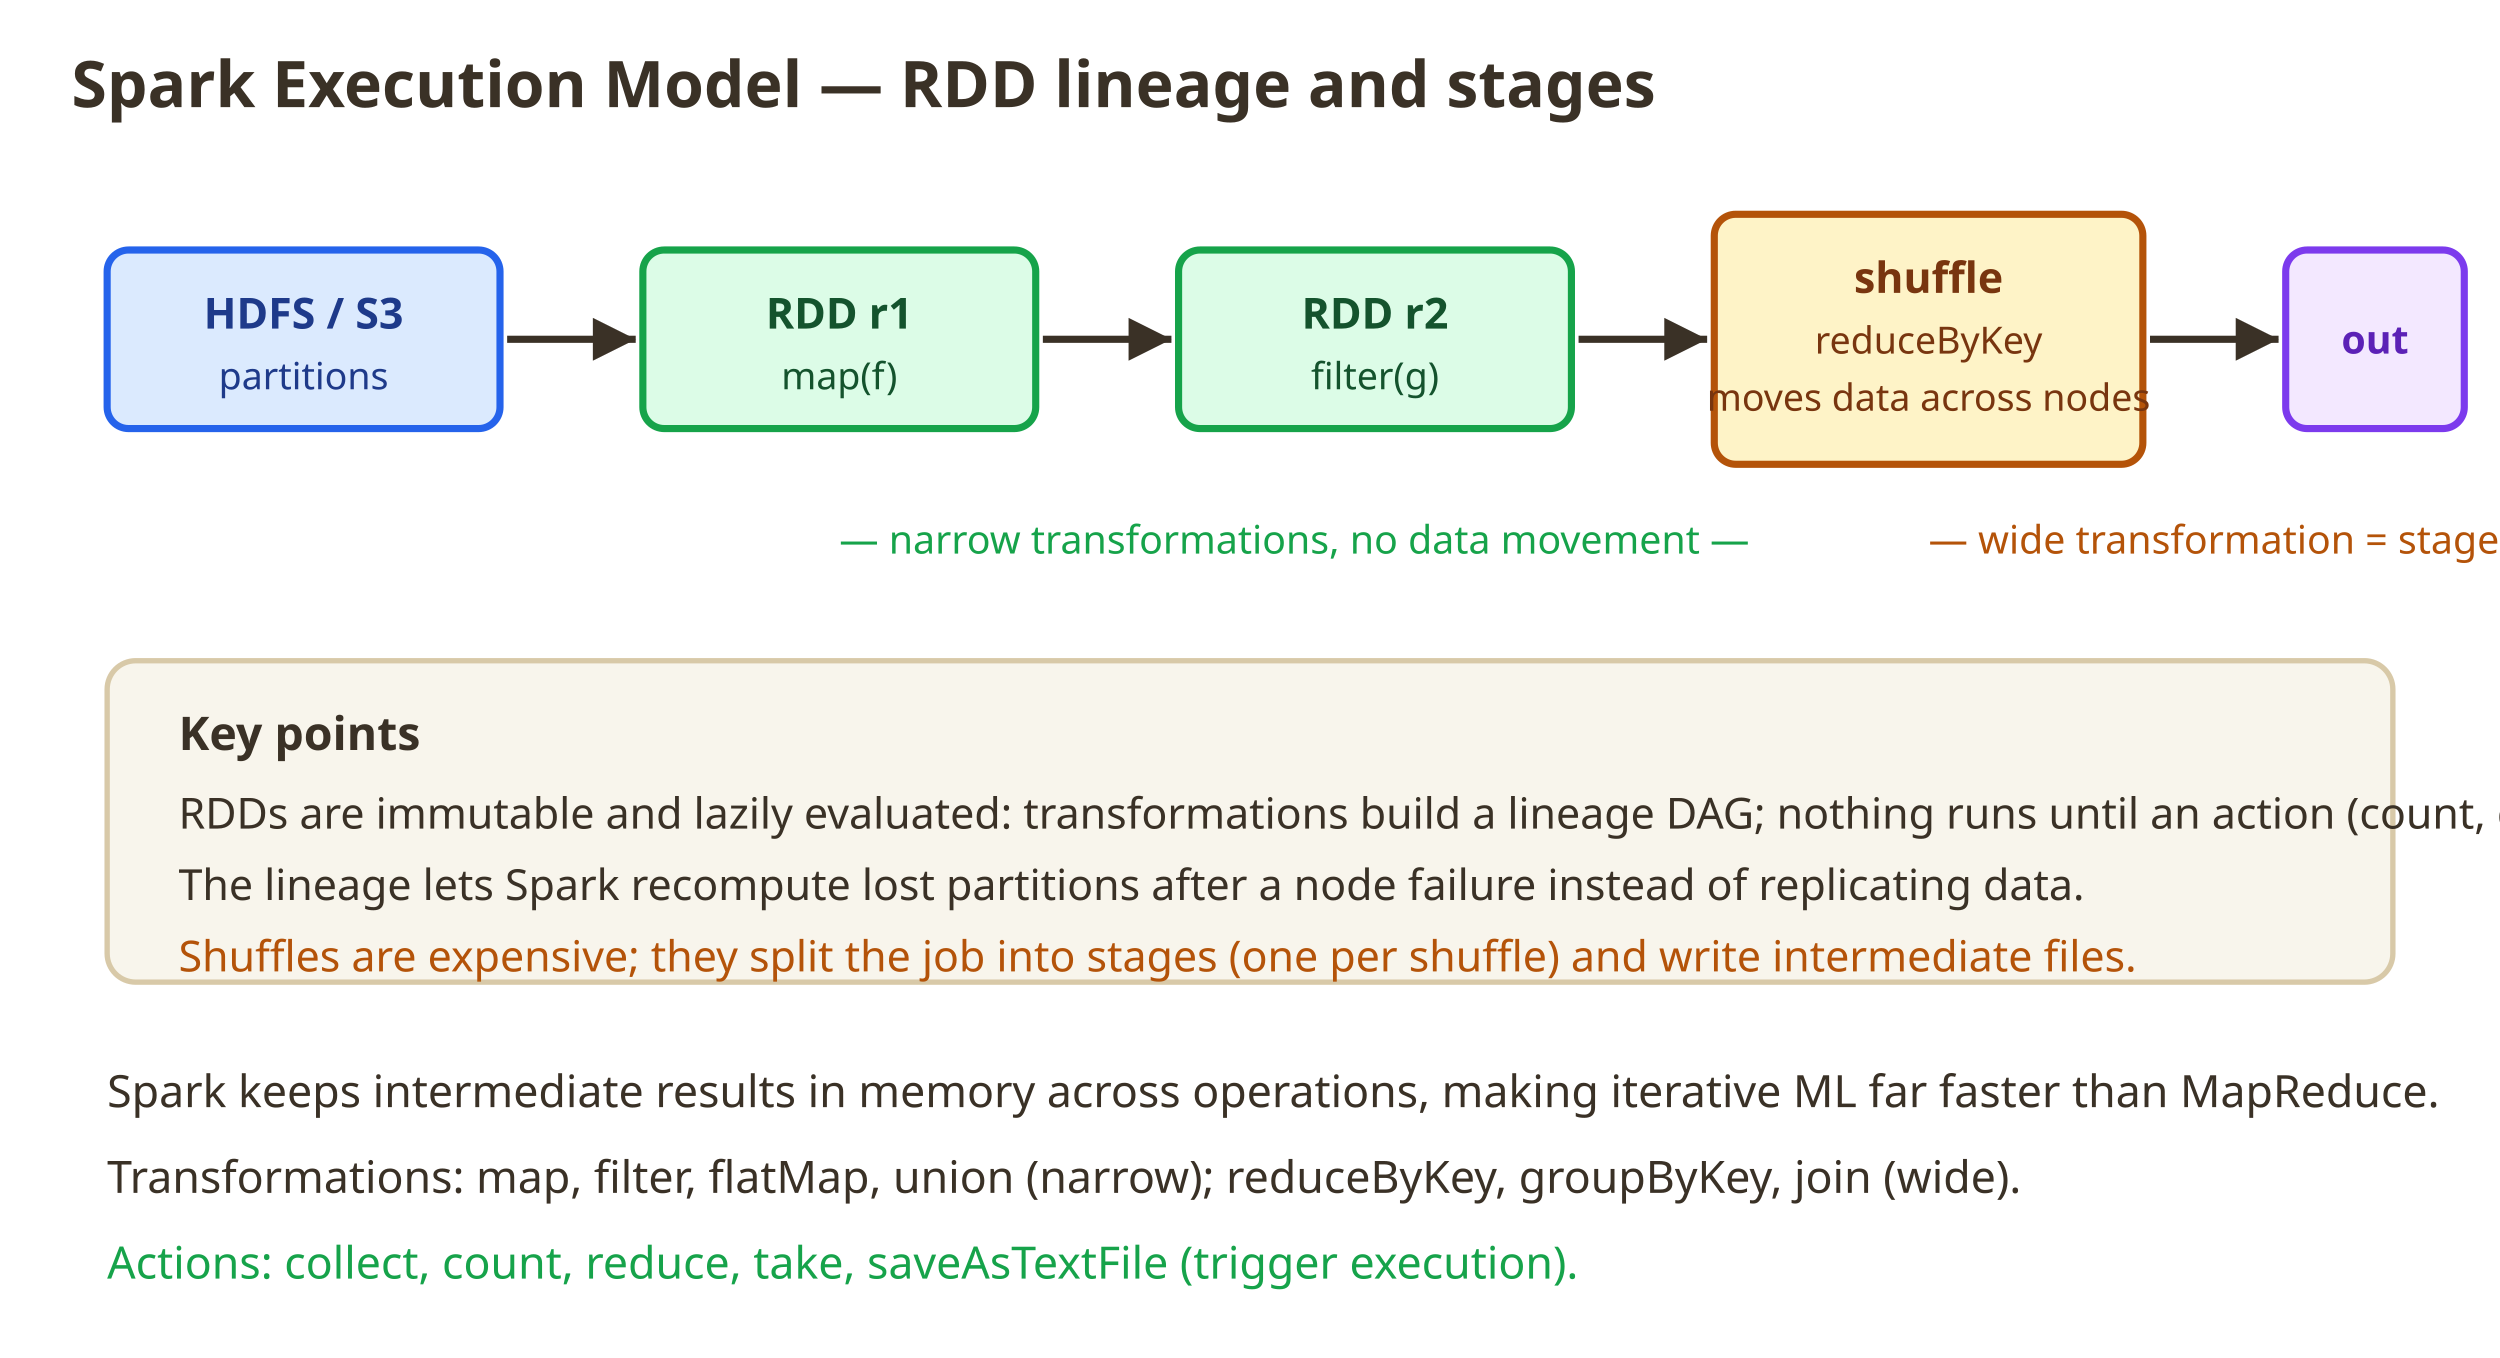
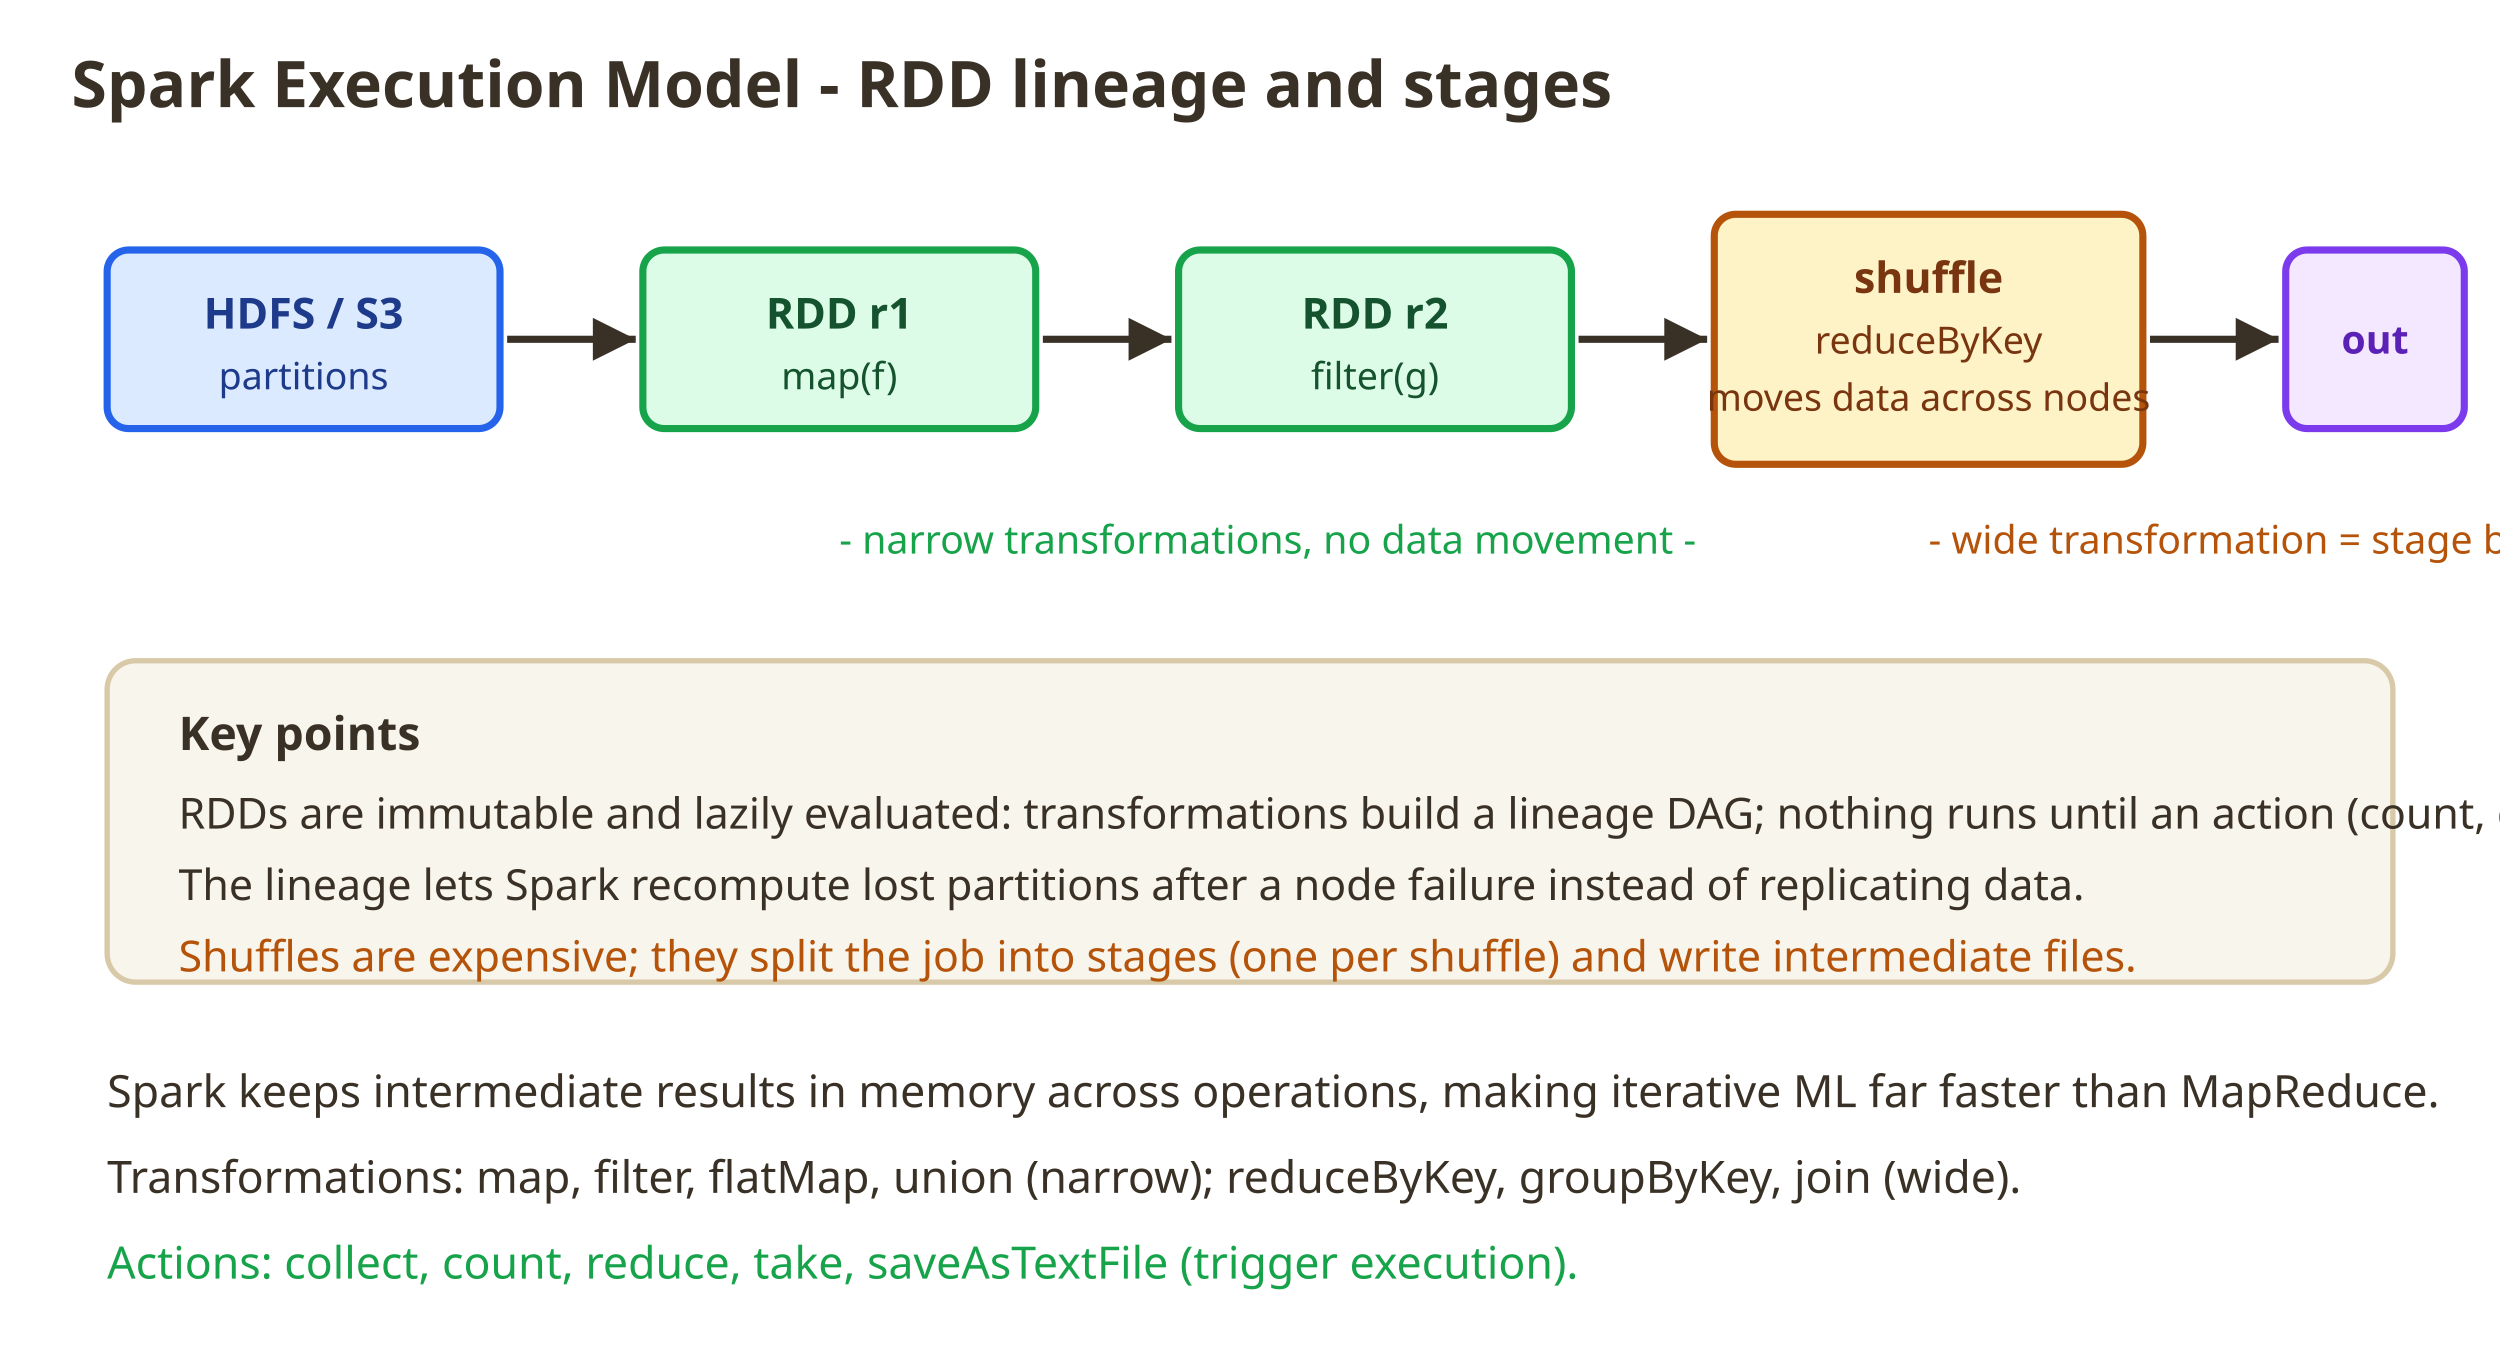
<svg xmlns="http://www.w3.org/2000/svg" viewBox="0 0 700 380" font-family="'Segoe UI', system-ui, sans-serif">
-   <text x="20" y="30" font-size="18" fill="#3a3126" font-weight="700">Spark Execution Model — RDD lineage and stages</text>
+   <text x="20" y="30" font-size="18" fill="#3a3126" font-weight="700">Spark Execution Model - RDD lineage and stages</text>
  <rect x="30" y="70" width="110" height="50" rx="6" fill="#dbeafe" stroke="#2563eb" stroke-width="2" />
  <text x="85" y="92" font-size="12" text-anchor="middle" fill="#1e3a8a" font-weight="700">HDFS / S3</text>
  <text x="85" y="109" font-size="10.5" text-anchor="middle" fill="#1e3a8a">partitions</text>
  <rect x="180" y="70" width="110" height="50" rx="6" fill="#dcfce7" stroke="#16a34a" stroke-width="2" />
  <text x="235" y="92" font-size="12" text-anchor="middle" fill="#14532d" font-weight="700">RDD r1</text>
  <text x="235" y="109" font-size="10.5" text-anchor="middle" fill="#14532d">map(f)</text>
  <rect x="330" y="70" width="110" height="50" rx="6" fill="#dcfce7" stroke="#16a34a" stroke-width="2" />
  <text x="385" y="92" font-size="12" text-anchor="middle" fill="#14532d" font-weight="700">RDD r2</text>
  <text x="385" y="109" font-size="10.5" text-anchor="middle" fill="#14532d">filter(g)</text>
  <rect x="480" y="60" width="120" height="70" rx="6" fill="#fef3c7" stroke="#b45309" stroke-width="2" />
  <text x="540" y="82" font-size="12" text-anchor="middle" fill="#78350f" font-weight="700">shuffle</text>
  <text x="540" y="99" font-size="10.5" text-anchor="middle" fill="#78350f">reduceByKey</text>
  <text x="540" y="115" font-size="10.5" text-anchor="middle" fill="#78350f">moves data across nodes</text>
  <rect x="640" y="70" width="50" height="50" rx="6" fill="#f3e8ff" stroke="#7c3aed" stroke-width="2" />
  <text x="665" y="99" font-size="11" text-anchor="middle" fill="#5b21b6" font-weight="700">out</text>
  <path d="M 142 95 L 178 95" stroke="#3a3126" stroke-width="2" marker-end="url(#sa)" />
  <path d="M 292 95 L 328 95" stroke="#3a3126" stroke-width="2" marker-end="url(#sa)" />
  <path d="M 442 95 L 478 95" stroke="#3a3126" stroke-width="2" marker-end="url(#sa)" />
  <path d="M 602 95 L 638 95" stroke="#3a3126" stroke-width="2" marker-end="url(#sa)" />
-   <text x="235" y="155" font-size="11" fill="#16a34a">— narrow transformations, no data movement —</text>
-   <text x="540" y="155" font-size="11" fill="#b45309">— wide transformation = stage boundary —</text>
+   <text x="235" y="155" font-size="11" fill="#16a34a">- narrow transformations, no data movement -</text>
+   <text x="540" y="155" font-size="11" fill="#b45309">- wide transformation = stage boundary -</text>
  <rect x="30" y="185" width="640" height="90" rx="8" fill="#f8f5ec" stroke="#d8c9a8" stroke-width="1.5" />
  <text x="50" y="210" font-size="13" fill="#3a3126" font-weight="700">Key points</text>
  <text x="50" y="232" font-size="12" fill="#3a3126">RDDs are immutable and lazily evaluated: transformations build a lineage DAG; nothing runs until an action (count, collect).</text>
  <text x="50" y="252" font-size="12" fill="#3a3126">The lineage lets Spark recompute lost partitions after a node failure instead of replicating data.</text>
  <text x="50" y="272" font-size="12" fill="#b45309">Shuffles are expensive; they split the job into stages (one per shuffle) and write intermediate files.</text>
  <text x="30" y="310" font-size="12.5" fill="#3a3126">Spark keeps intermediate results in memory across operations, making iterative ML far faster than MapReduce.</text>
  <text x="30" y="334" font-size="12.5" fill="#3a3126">Transformations: map, filter, flatMap, union (narrow); reduceByKey, groupByKey, join (wide).</text>
  <text x="30" y="358" font-size="12.5" fill="#16a34a">Actions: collect, count, reduce, take, saveAsTextFile (trigger execution).</text>
  <defs>
    <marker id="sa" markerWidth="8" markerHeight="8" refX="6" refY="3" orient="auto">
      <path d="M0,0 L6,3 L0,6 Z" fill="#3a3126" />
    </marker>
  </defs>
</svg>
